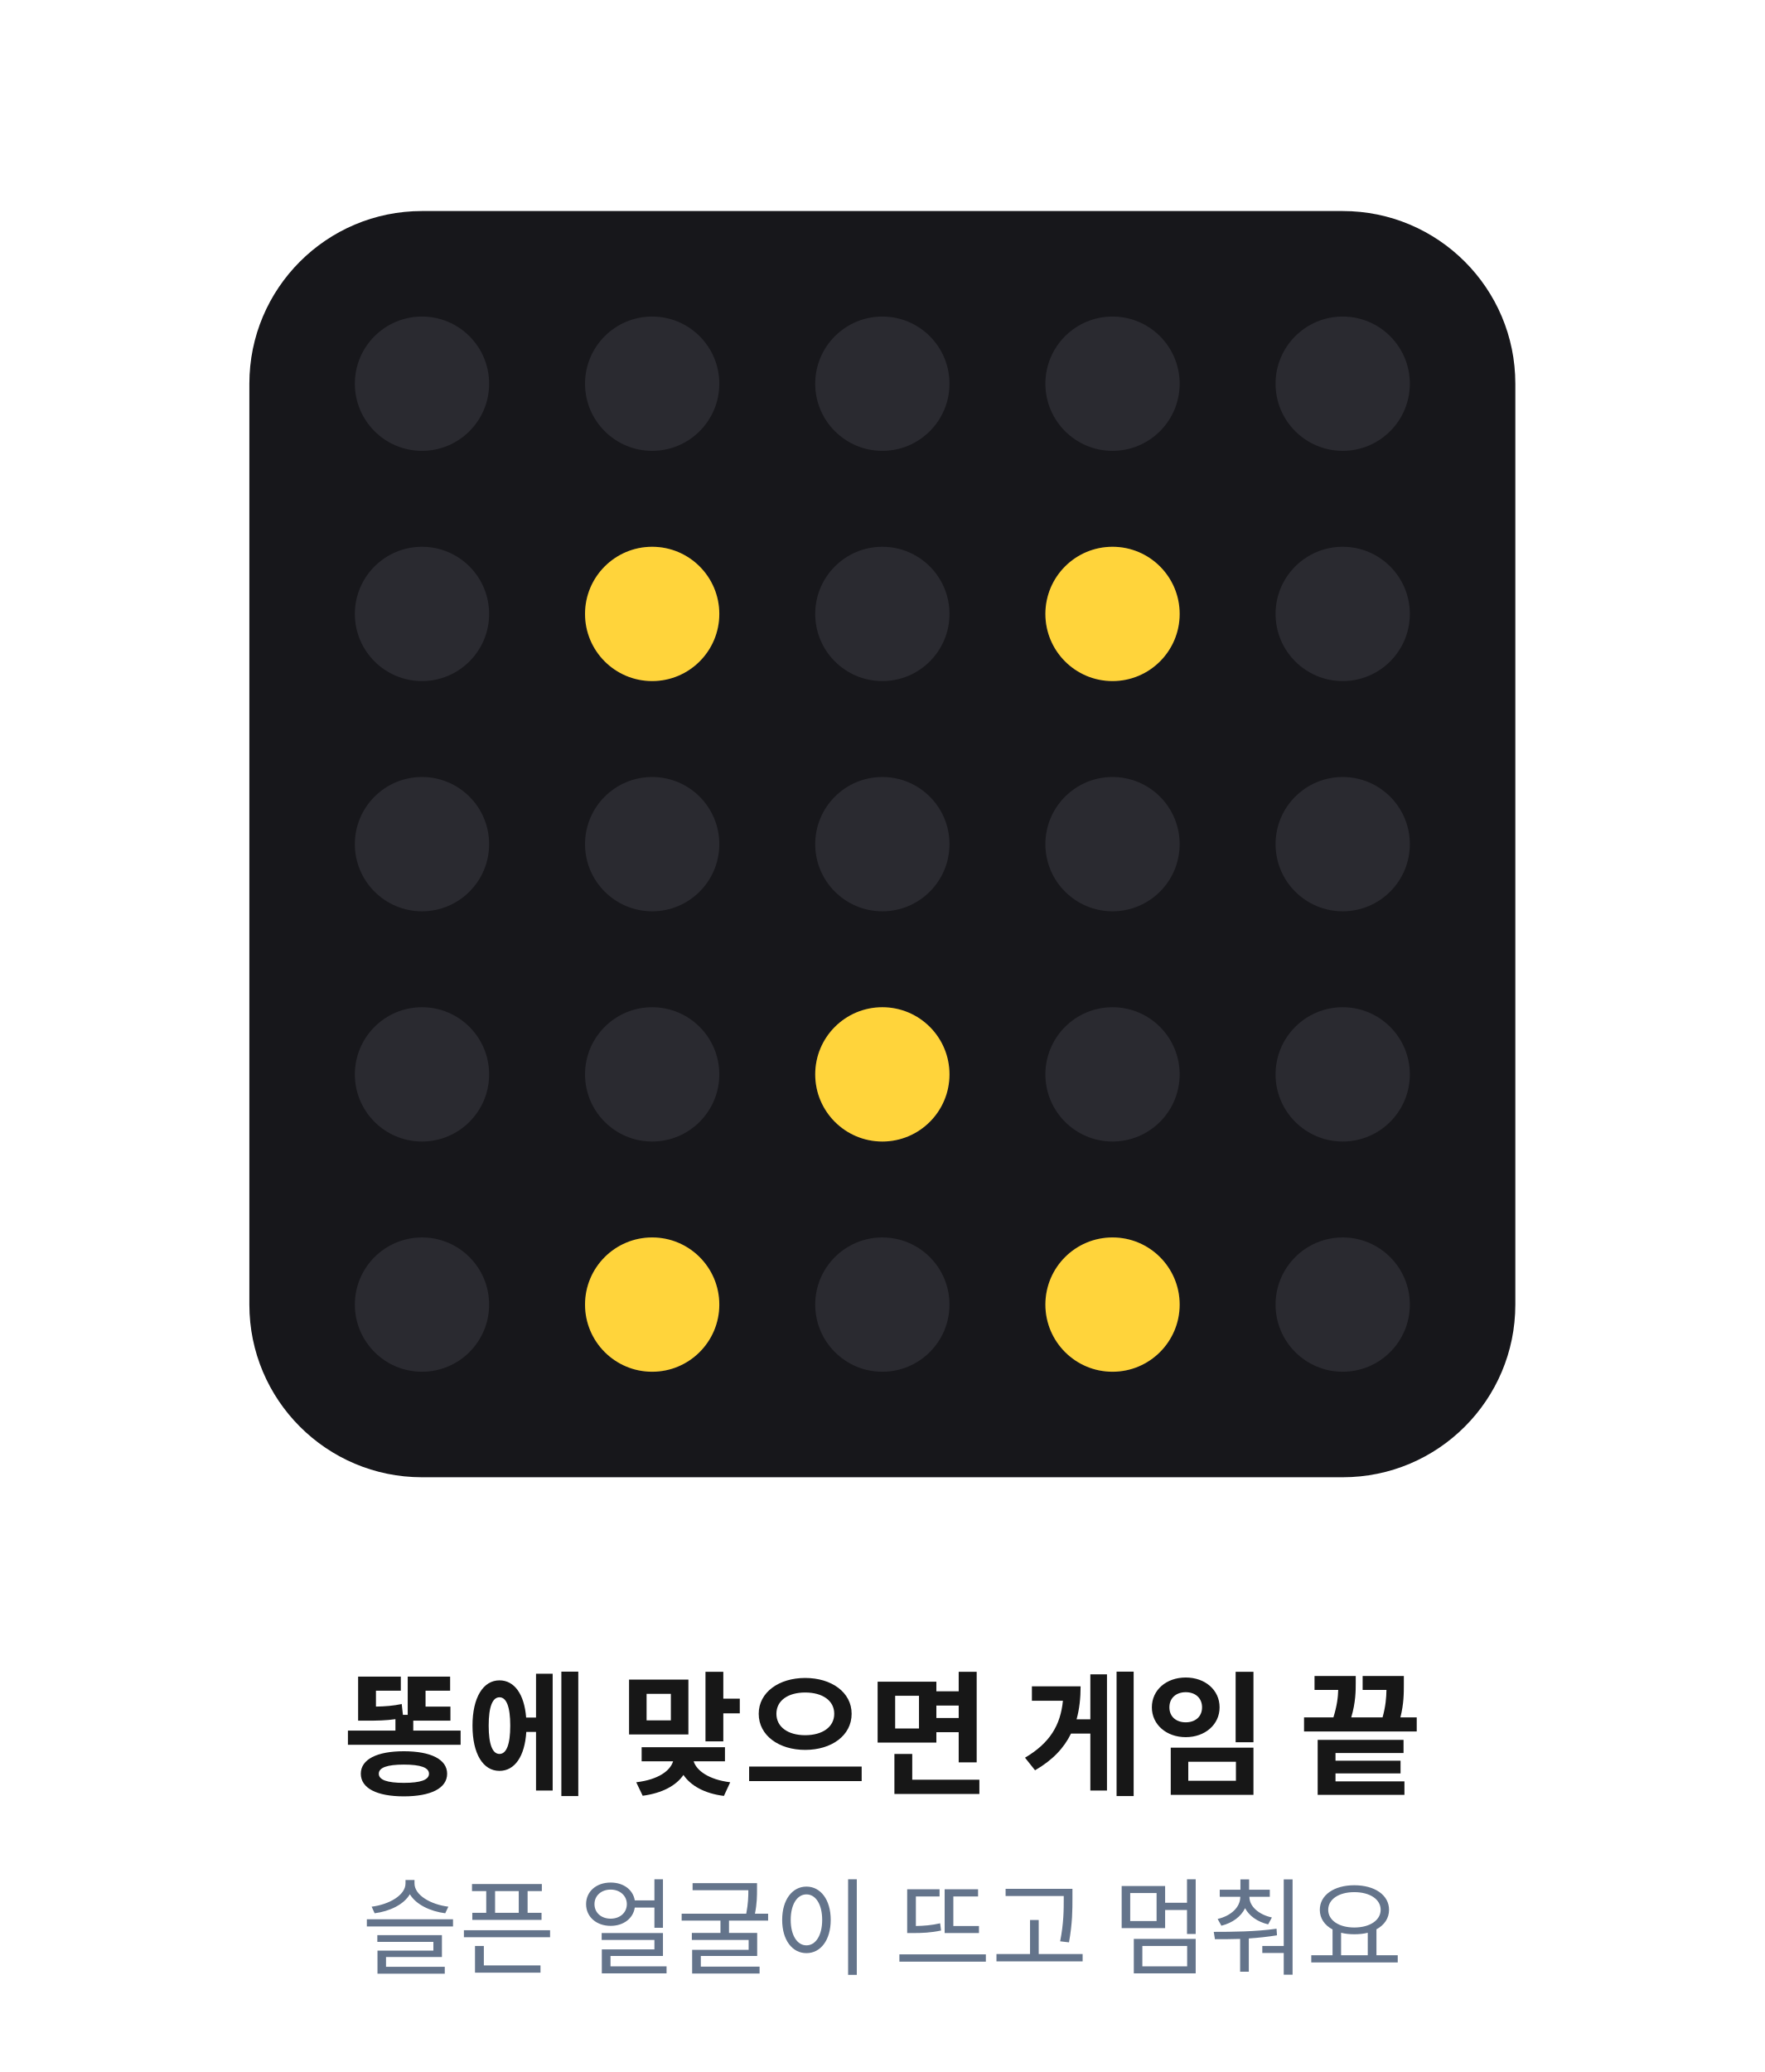
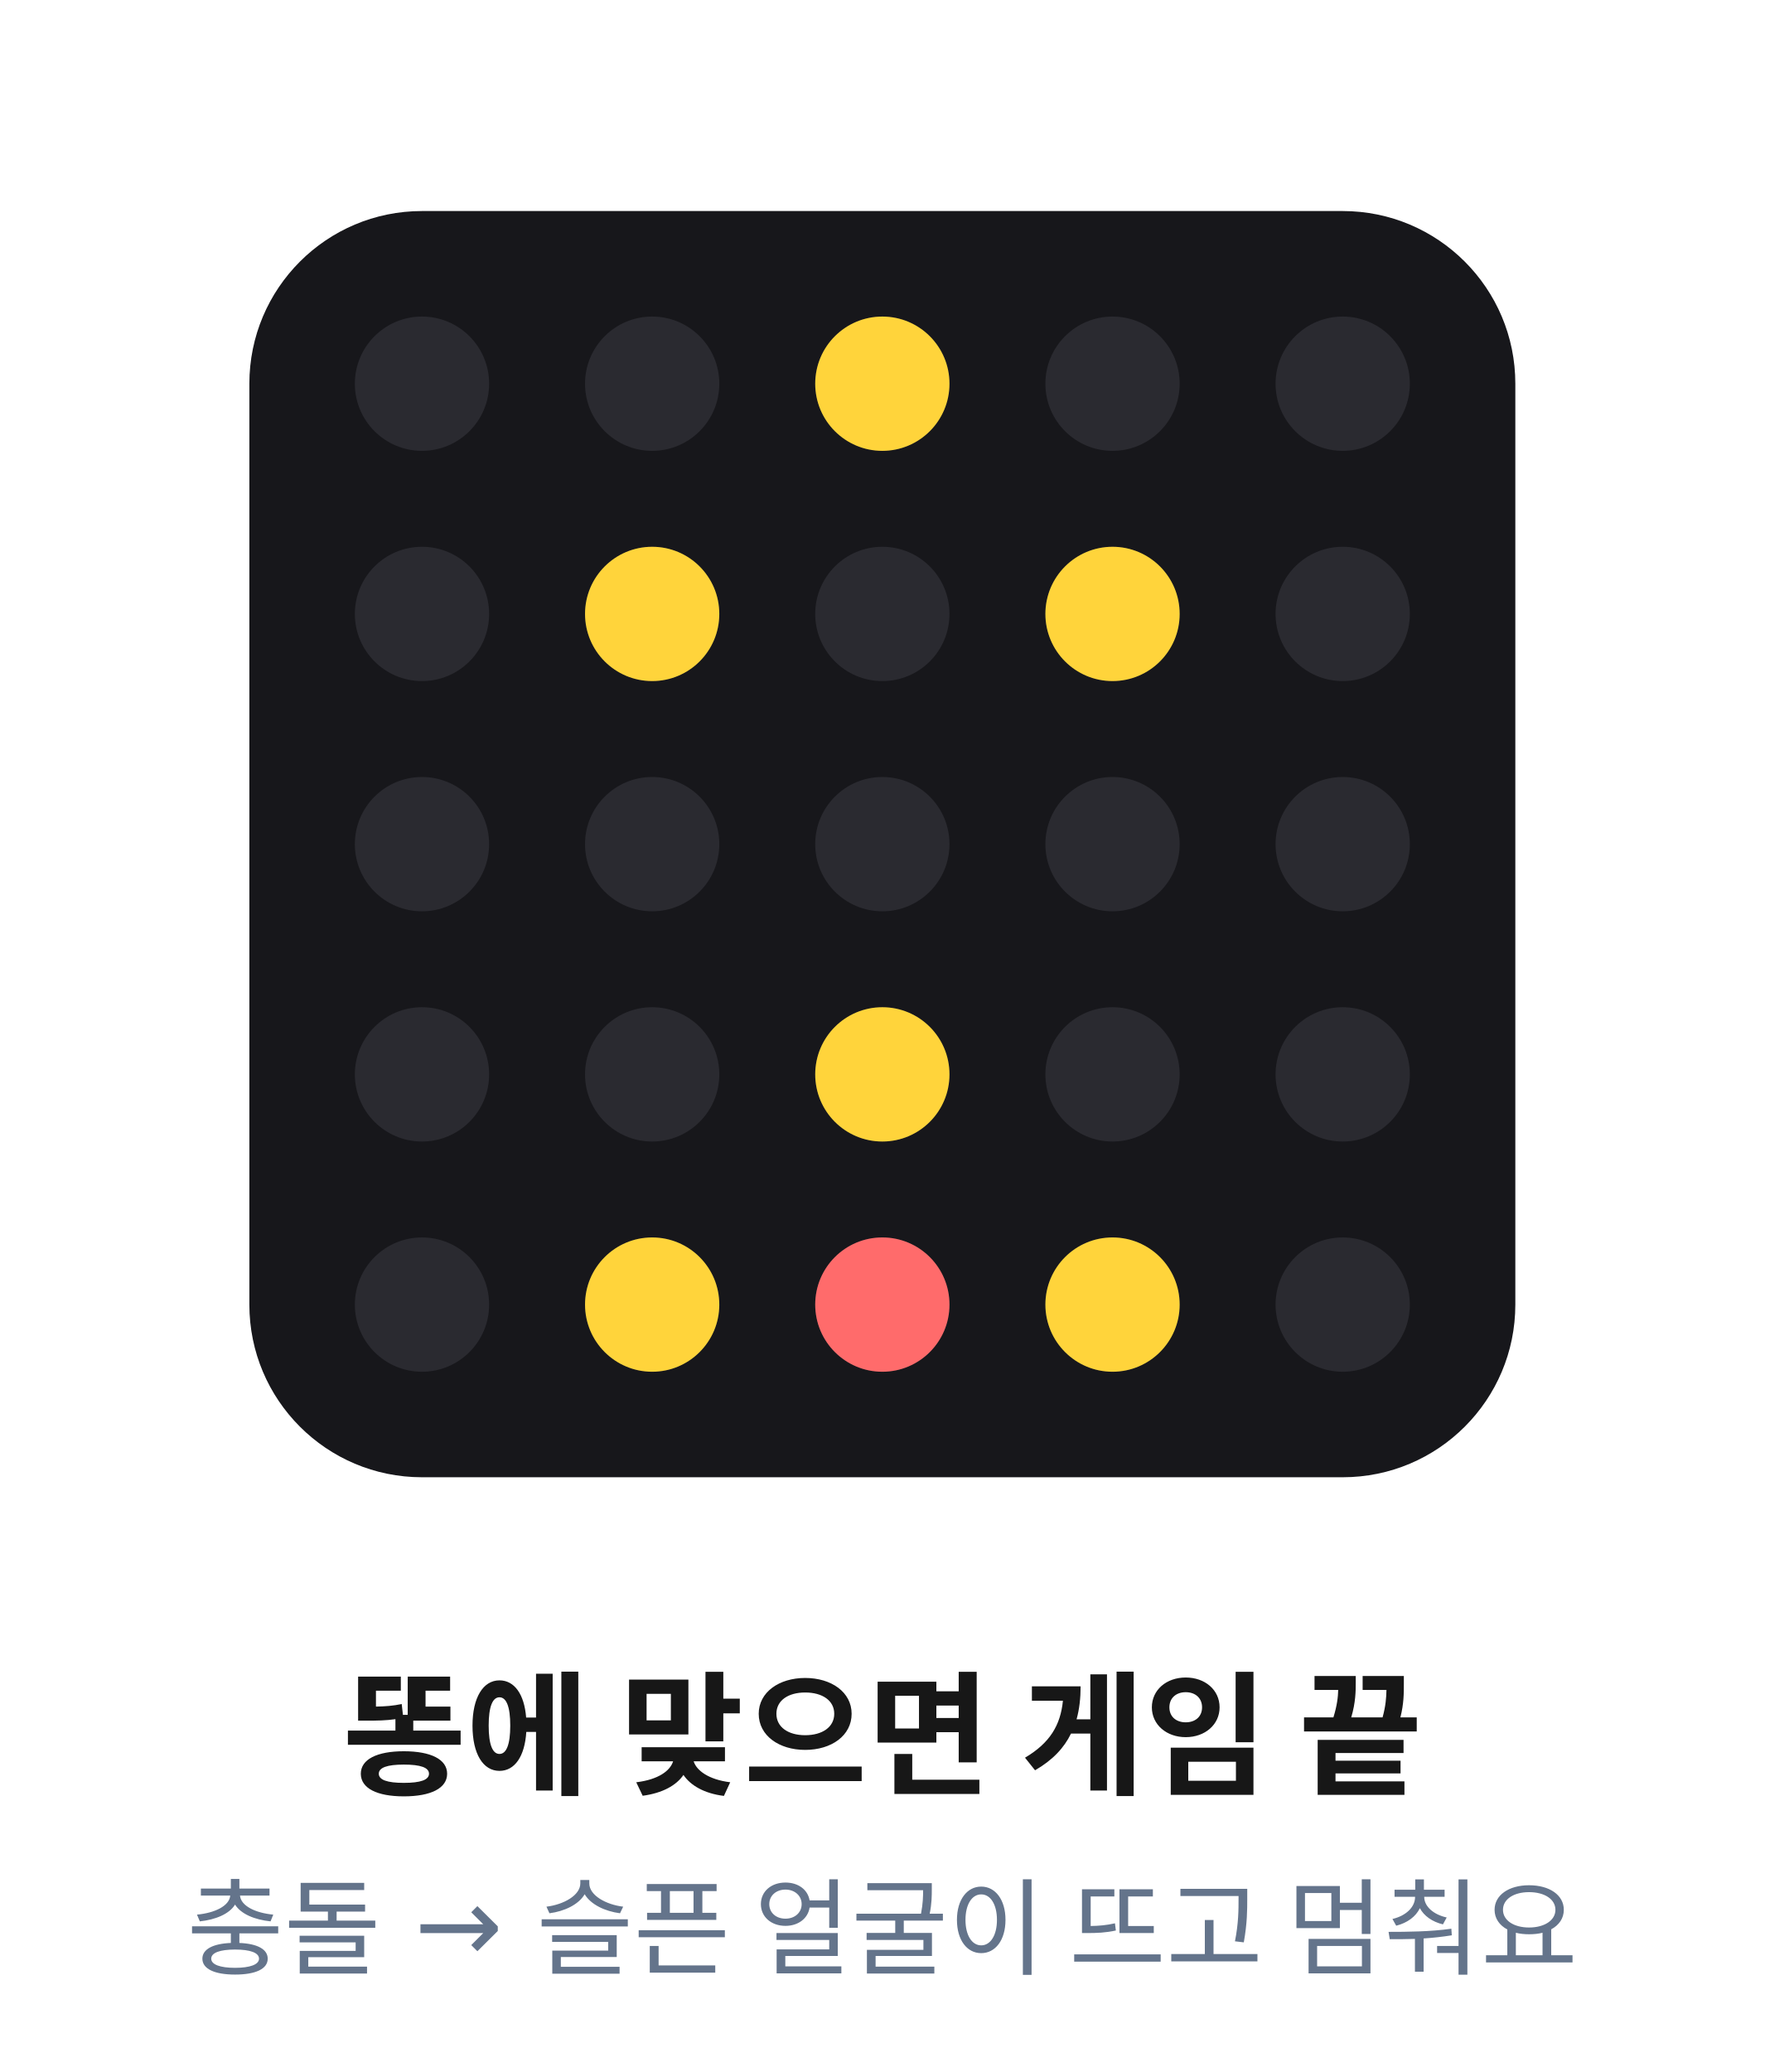
<svg xmlns="http://www.w3.org/2000/svg" viewBox="0 0 184 216" font-family="'Noto Sans KR','Malgun Gothic','Apple SD Gothic Neo',sans-serif">
  <rect x="26" y="22" width="132" height="132" rx="18" fill="#17171b" />
  <g fill="#2a2a30">
    <circle cx="44" cy="40" r="7" />
    <circle cx="68" cy="40" r="7" />
    <circle cx="92" cy="40" r="7" />
    <circle cx="116" cy="40" r="7" />
    <circle cx="140" cy="40" r="7" />
    <circle cx="44" cy="64" r="7" />
    <circle cx="68" cy="64" r="7" />
    <circle cx="92" cy="64" r="7" />
    <circle cx="116" cy="64" r="7" />
    <circle cx="140" cy="64" r="7" />
    <circle cx="44" cy="88" r="7" />
    <circle cx="68" cy="88" r="7" />
    <circle cx="92" cy="88" r="7" />
    <circle cx="116" cy="88" r="7" />
    <circle cx="140" cy="88" r="7" />
    <circle cx="44" cy="112" r="7" />
    <circle cx="68" cy="112" r="7" />
    <circle cx="92" cy="112" r="7" />
    <circle cx="116" cy="112" r="7" />
    <circle cx="140" cy="112" r="7" />
    <circle cx="44" cy="136" r="7" />
    <circle cx="68" cy="136" r="7" />
    <circle cx="92" cy="136" r="7" />
    <circle cx="116" cy="136" r="7" />
    <circle cx="140" cy="136" r="7" />
  </g>
+   <circle cx="92" cy="136" r="7" fill="#ff6b6b">
+     <animate attributeName="opacity" dur="2s" repeatCount="indefinite" calcMode="discrete" values="1;0" keyTimes="0;0.63" />
+   </circle>
+   <circle cx="92" cy="40" r="7" fill="#ffd43b">
+     <animate attributeName="cy" dur="2s" repeatCount="indefinite" calcMode="discrete" values="40;64;88;112;136" keyTimes="0;0.15;0.3;0.45;0.6" />
+     <animate attributeName="opacity" dur="2s" repeatCount="indefinite" calcMode="discrete" values="1;0" keyTimes="0;0.63" />
+   </circle>
  <g fill="#ffd43b">
+     <animate attributeName="opacity" dur="2s" repeatCount="indefinite" calcMode="discrete" values="0;1" keyTimes="0;0.65" />
    <circle cx="68" cy="64" r="7" />
    <circle cx="116" cy="64" r="7" />
    <circle cx="68" cy="136" r="7" />
    <circle cx="92" cy="112" r="7" />
    <circle cx="116" cy="136" r="7" />
  </g>
  <text x="92" y="186" text-anchor="middle" font-size="14" font-weight="700" fill="#171717">똥에 맞으면 게임 끝</text>
-   <text x="92" y="205" text-anchor="middle" font-size="11" fill="#64748b">슬픈 얼굴이 뜨고 멈춰요</text>
+   <text x="92" y="205" text-anchor="middle" font-size="11" fill="#64748b">충돌 → 슬픈 얼굴이 뜨고 멈춰요</text>
</svg>
